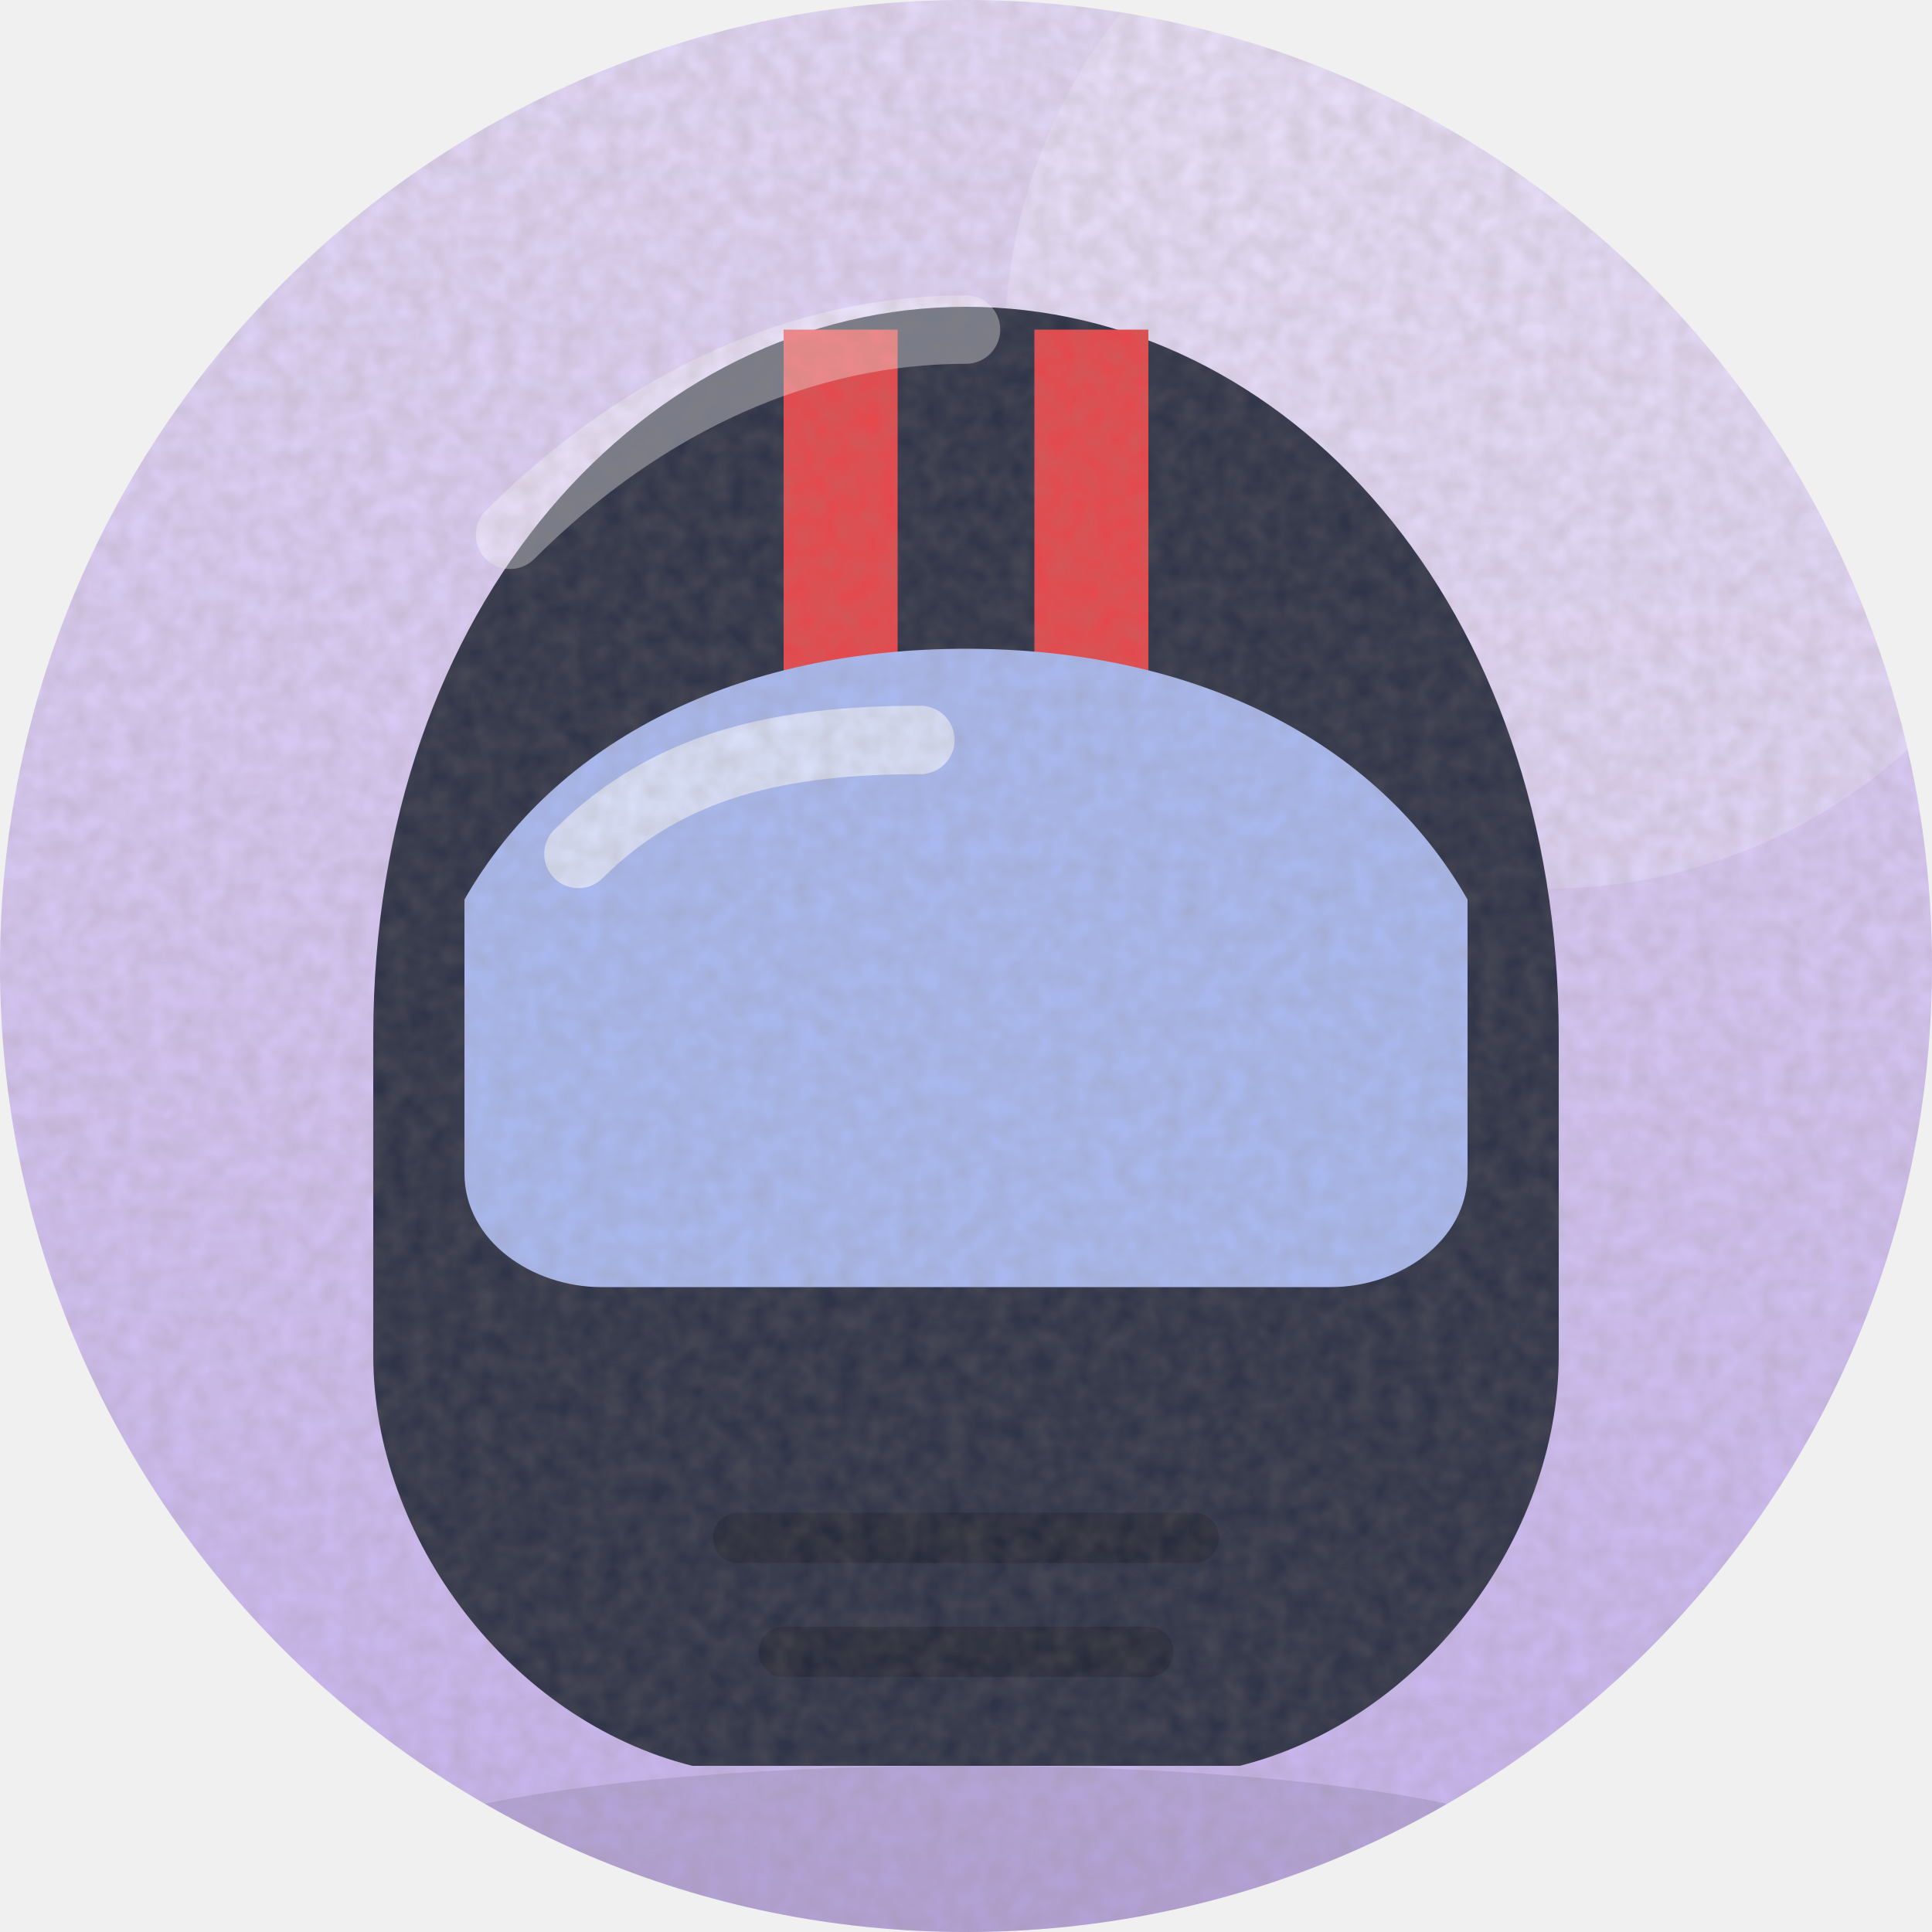
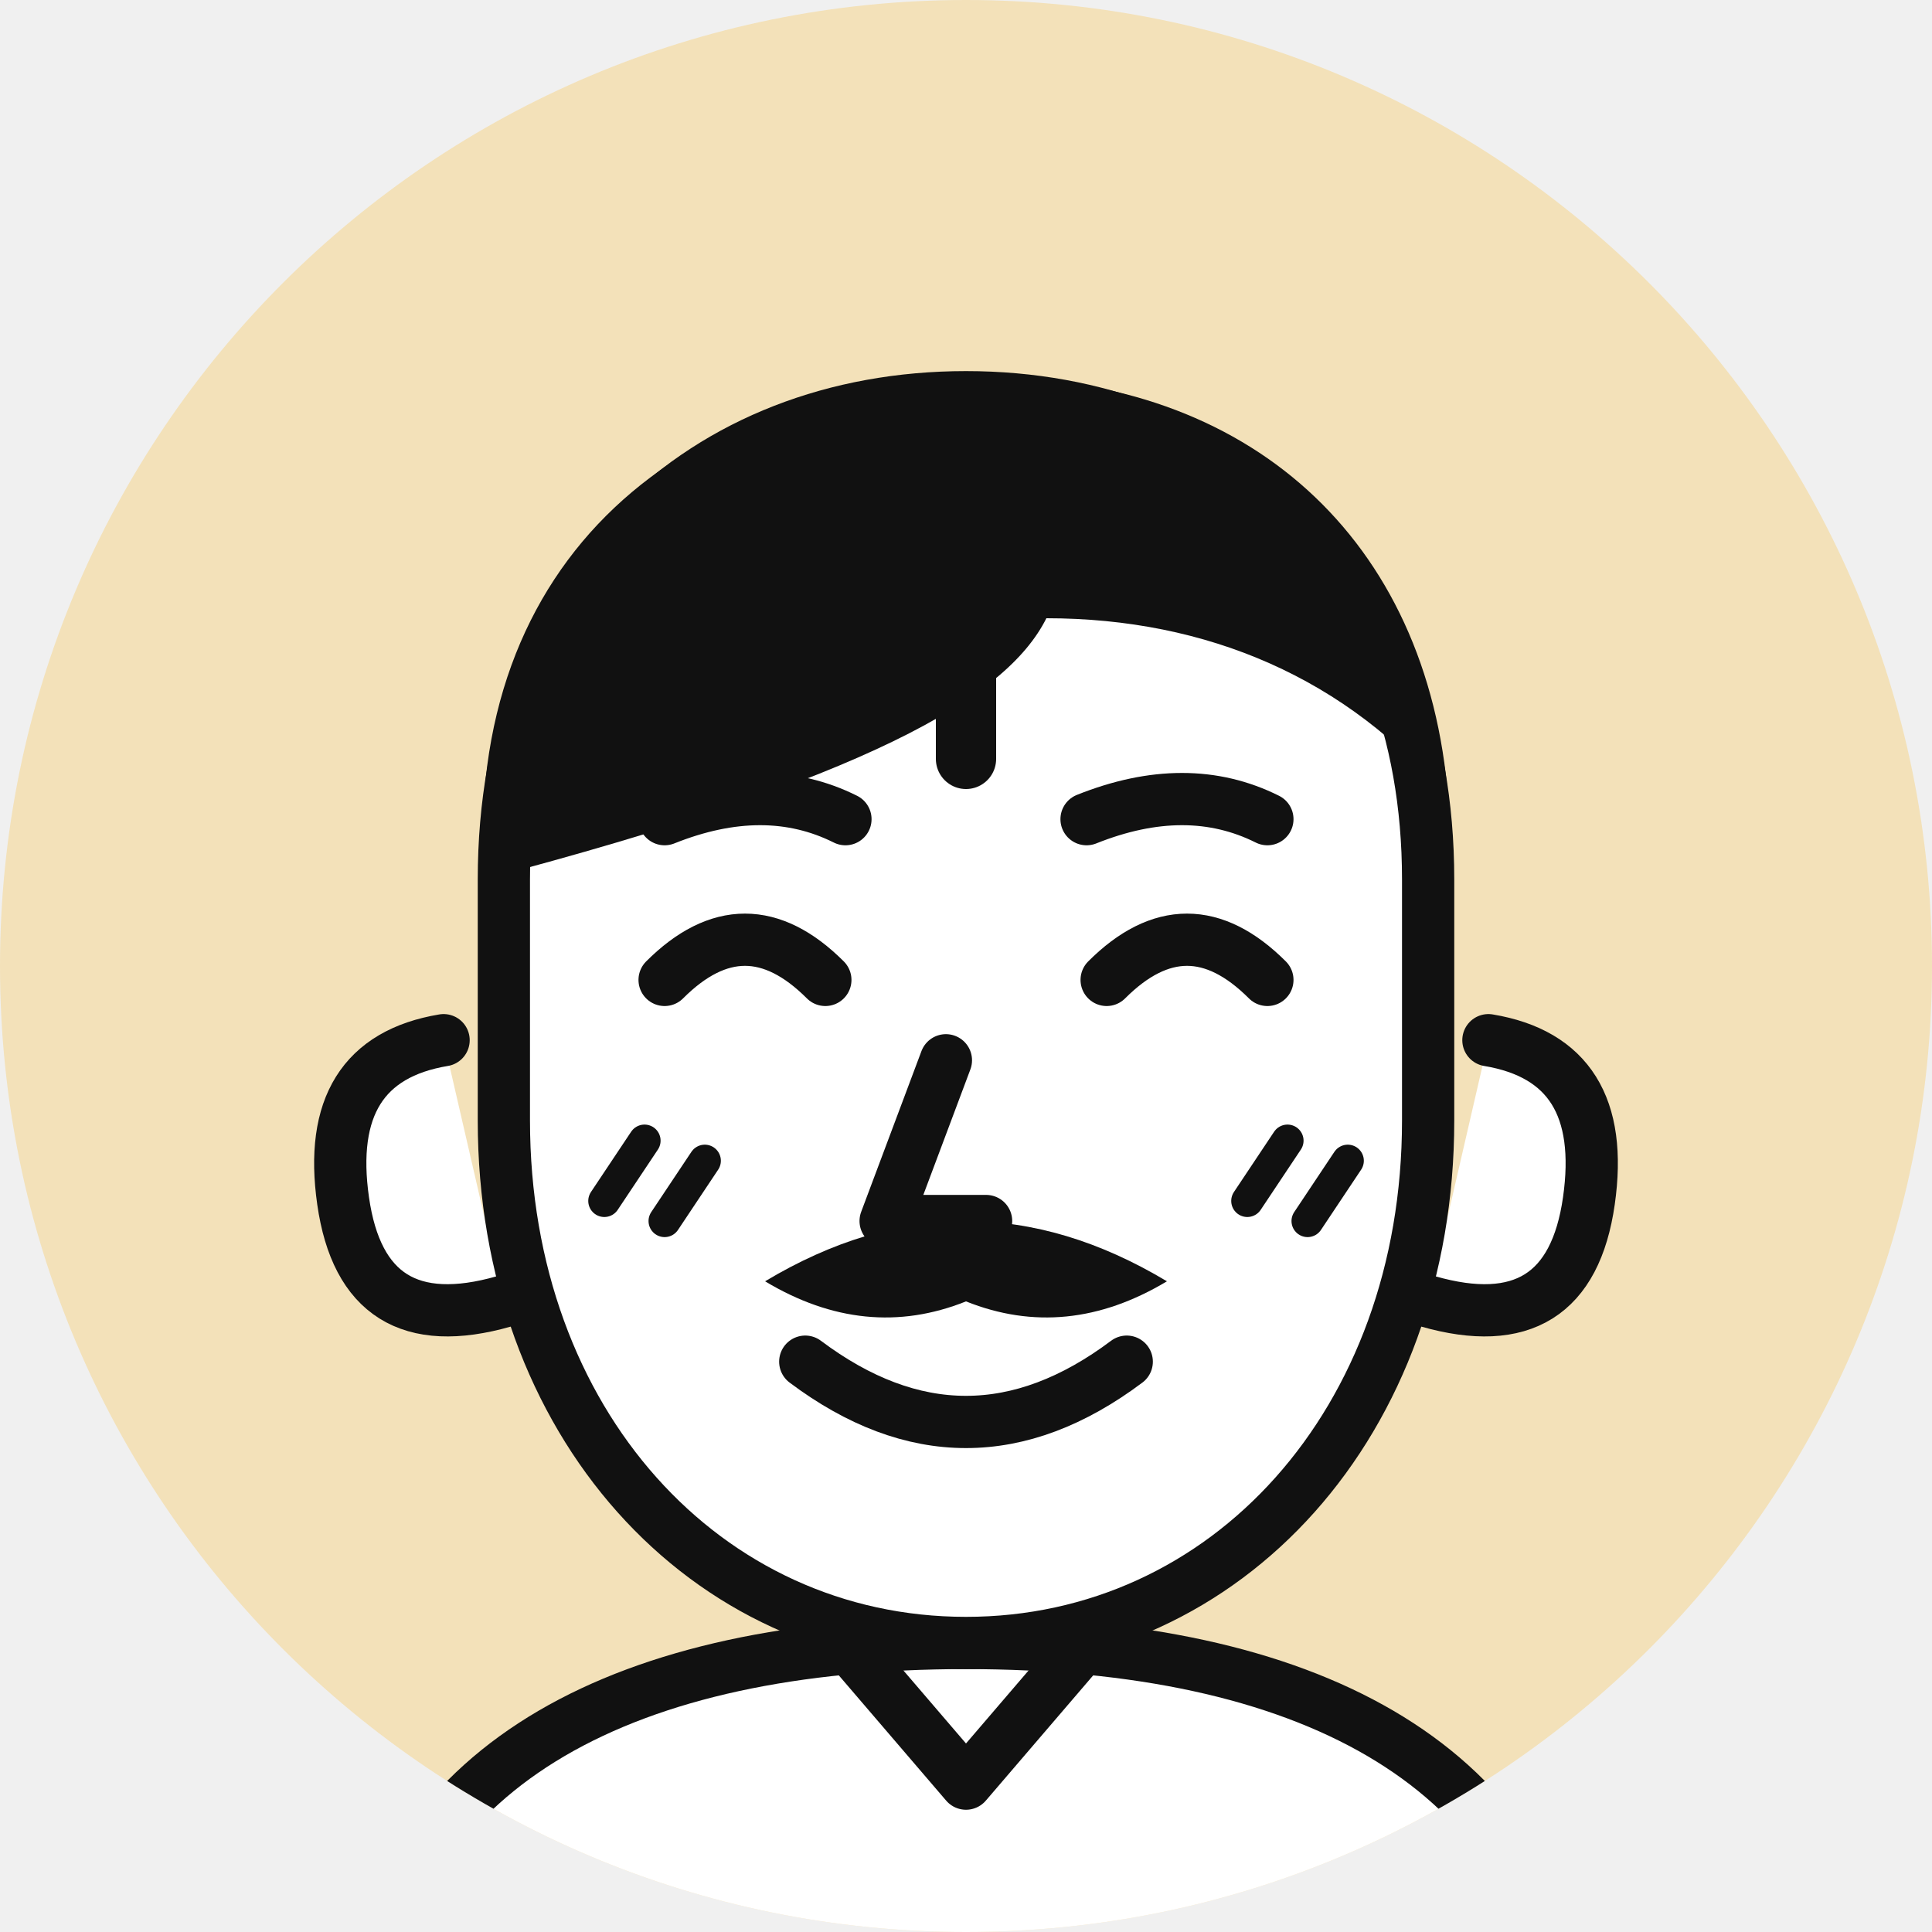
<svg xmlns="http://www.w3.org/2000/svg" viewBox="0 0 100 100">
  <defs>
-     <linearGradient id="b3" x1="0" y1="0" x2="0" y2="1">
-       <stop offset="0" stop-color="#E2D7F6" />
-       <stop offset="1" stop-color="#C6B3EE" />
-     </linearGradient>
    <clipPath id="c3">
      <circle cx="50" cy="50" r="50" />
    </clipPath>
-     <filter id="g4" x="0" y="0" width="100%" height="100%">
-       <feTurbulence type="fractalNoise" baseFrequency=".9" numOctaves="2" seed="4" />
-       <feColorMatrix values="0 0 0 0 .3  0 0 0 0 .25  0 0 0 0 .2  0 0 0 .32 -.05" />
-       <feComposite in2="SourceGraphic" operator="in" />
-     </filter>
  </defs>
  <g clip-path="url(#c3)">
-     <rect width="100" height="100" fill="url(#b3)" />
-     <circle cx="80" cy="18" r="28" fill="#fff" opacity=".2" />
-     <g transform="translate(50 56) scale(1.18) translate(-50 -54)">
-       <ellipse cx="50" cy="88" rx="26" ry="4" fill="#000" opacity=".1" />
-       <path d="M24 52c0-19 12-32 26-32s26 13 26 32v14c0 8-6 16-14 18H38c-8-2-14-10-14-18z" fill="#2F3448" />
-       <path d="M42 21h5v24h-5zM53 21h5v24h-5z" fill="#E5484D" />
-       <path d="M28 46c4-7 12-11 22-11s18 4 22 11v12c0 3-3 5-6 5H34c-3 0-6-2-6-5z" fill="#A9B9F0" />
-       <path d="M33 44c4-4 9-5 15-5" stroke="#fff" stroke-width="3" opacity=".55" stroke-linecap="round" fill="none" />
-       <path d="M40 74h20M42 79h16" stroke="#000" stroke-opacity=".18" stroke-width="2.2" stroke-linecap="round" />
-       <path d="M30 30c6-6 13-9 20-9" stroke="#fff" stroke-width="3" opacity=".35" stroke-linecap="round" fill="none" />
+     <rect width="100" height="100" fill="#F3E1B9" />
+     <g transform="translate(50 58) scale(1.04) translate(-50 -56)">
+       <path d="M20 100c2-12 13-18 30-18s28 6 30 18" fill="#fff" stroke="#111" stroke-width="2.6" stroke-linecap="round" stroke-linejoin="round" />
+       <path d="M44 82l6 7 6-7" fill="none" stroke="#111" stroke-width="2.6" stroke-linecap="round" stroke-linejoin="round" />
+       <path d="M24 52q-6 1-5 8t8 5" fill="#fff" stroke="#111" stroke-width="2.6" stroke-linecap="round" stroke-linejoin="round" />
+       <path d="M76 52q6 1 5 8t-8 5" fill="#fff" stroke="#111" stroke-width="2.6" stroke-linecap="round" stroke-linejoin="round" />
+       <path d="M27 44c0-15 10-24 23-24s23 9 23 24v12c0 15-10 26-23 26s-23-11-23-26z" fill="#fff" stroke="#111" stroke-width="2.6" stroke-linecap="round" stroke-linejoin="round" />
+       <path d="M49 53l-3 8h5" fill="none" stroke="#111" stroke-width="2.6" stroke-linecap="round" stroke-linejoin="round" />
+       <path d="M35 49q4-4 8 0M57 49q4-4 8 0" fill="none" stroke="#111" stroke-width="2.6" stroke-linecap="round" stroke-linejoin="round" />
+       <path d="M42 68q8 6 16 0" fill="none" stroke="#111" stroke-width="2.6" stroke-linecap="round" stroke-linejoin="round" />
+       <path d="M35 41q5-2 9 0M56 41q5-2 9 0" fill="none" stroke="#111" stroke-width="2.6" stroke-linecap="round" stroke-linejoin="round" />
+       <path d="M32 60l2-3M35 61l2-3M64 60l2-3M67 61l2-3" stroke="#111" stroke-width="1.6" stroke-linecap="round" />
+       <path d="M26 44c-1-16 10-25 25-25 13 0 22 8 23 21-5-6-12-9-20-9-2 4-9 8-28 13z" fill="#111" />
+       <path d="M40 64q10-6 20 0q-5 3-10 1q-5 2-10-1z" fill="#111" />
+       <path d="M50 30v8" stroke="#111" stroke-width="3" stroke-linecap="round" />
    </g>
-     <rect width="100" height="100" fill="#fff" filter="url(#g4)" />
  </g>
</svg>
